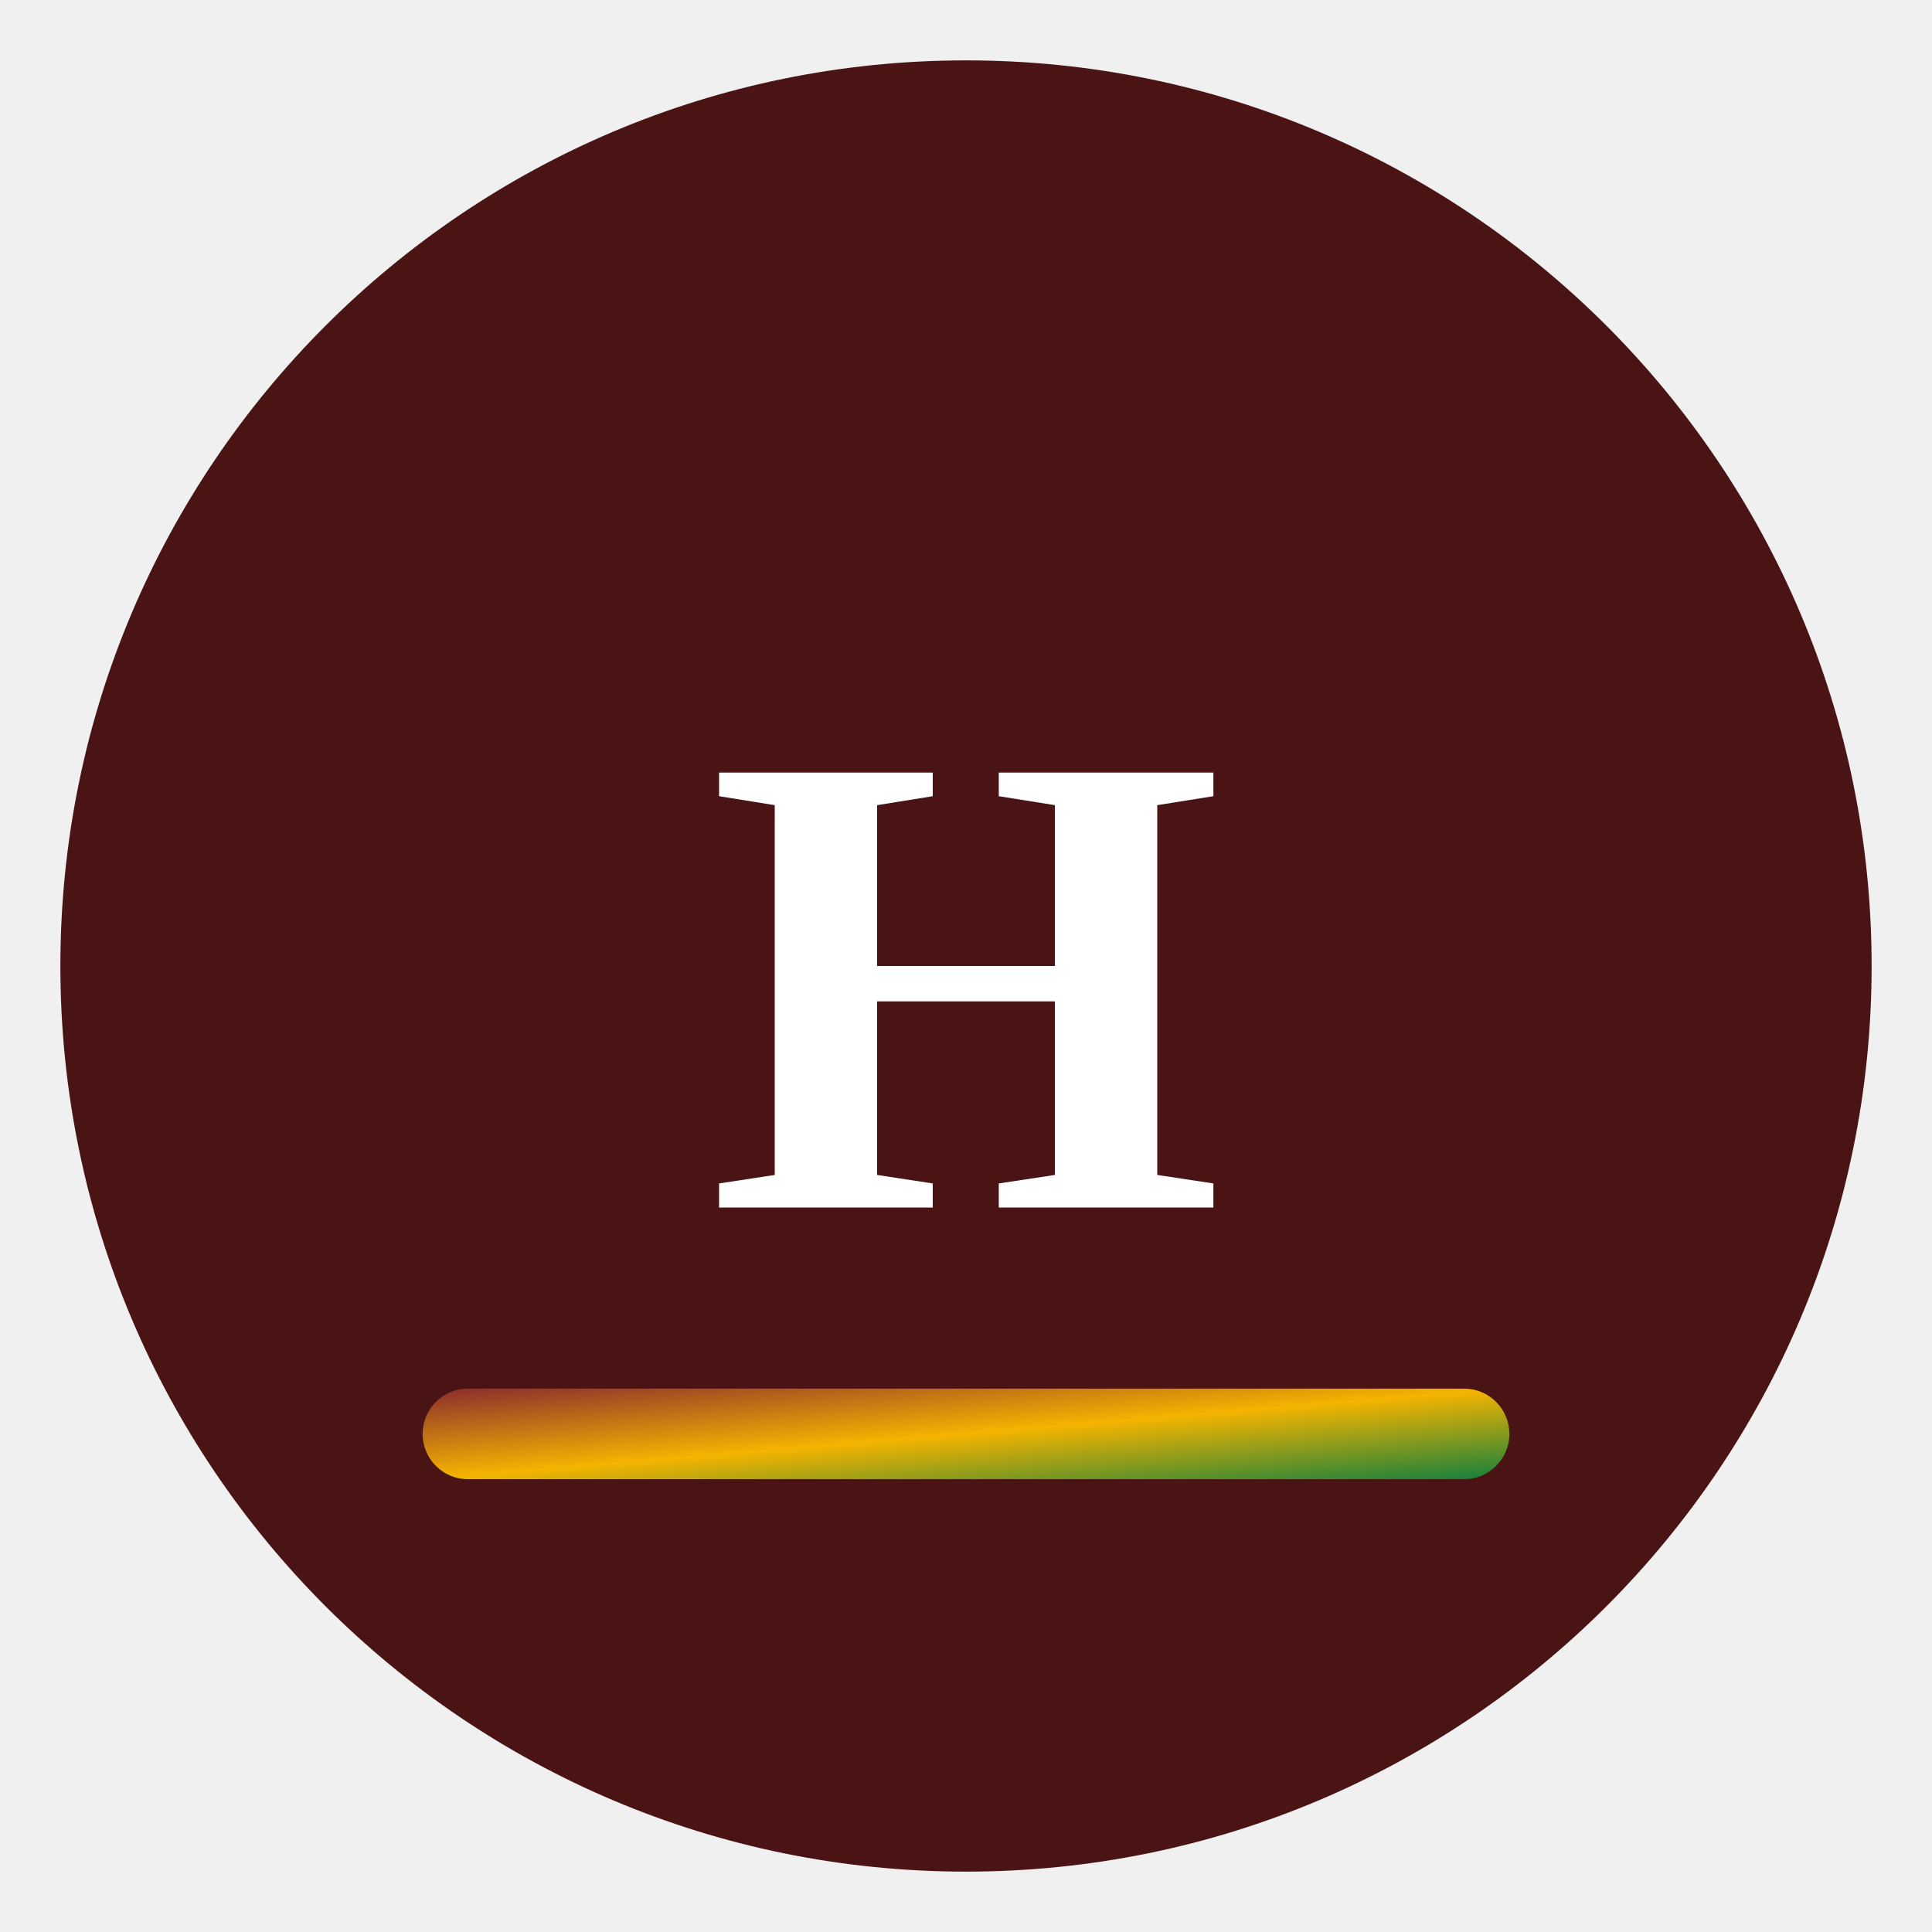
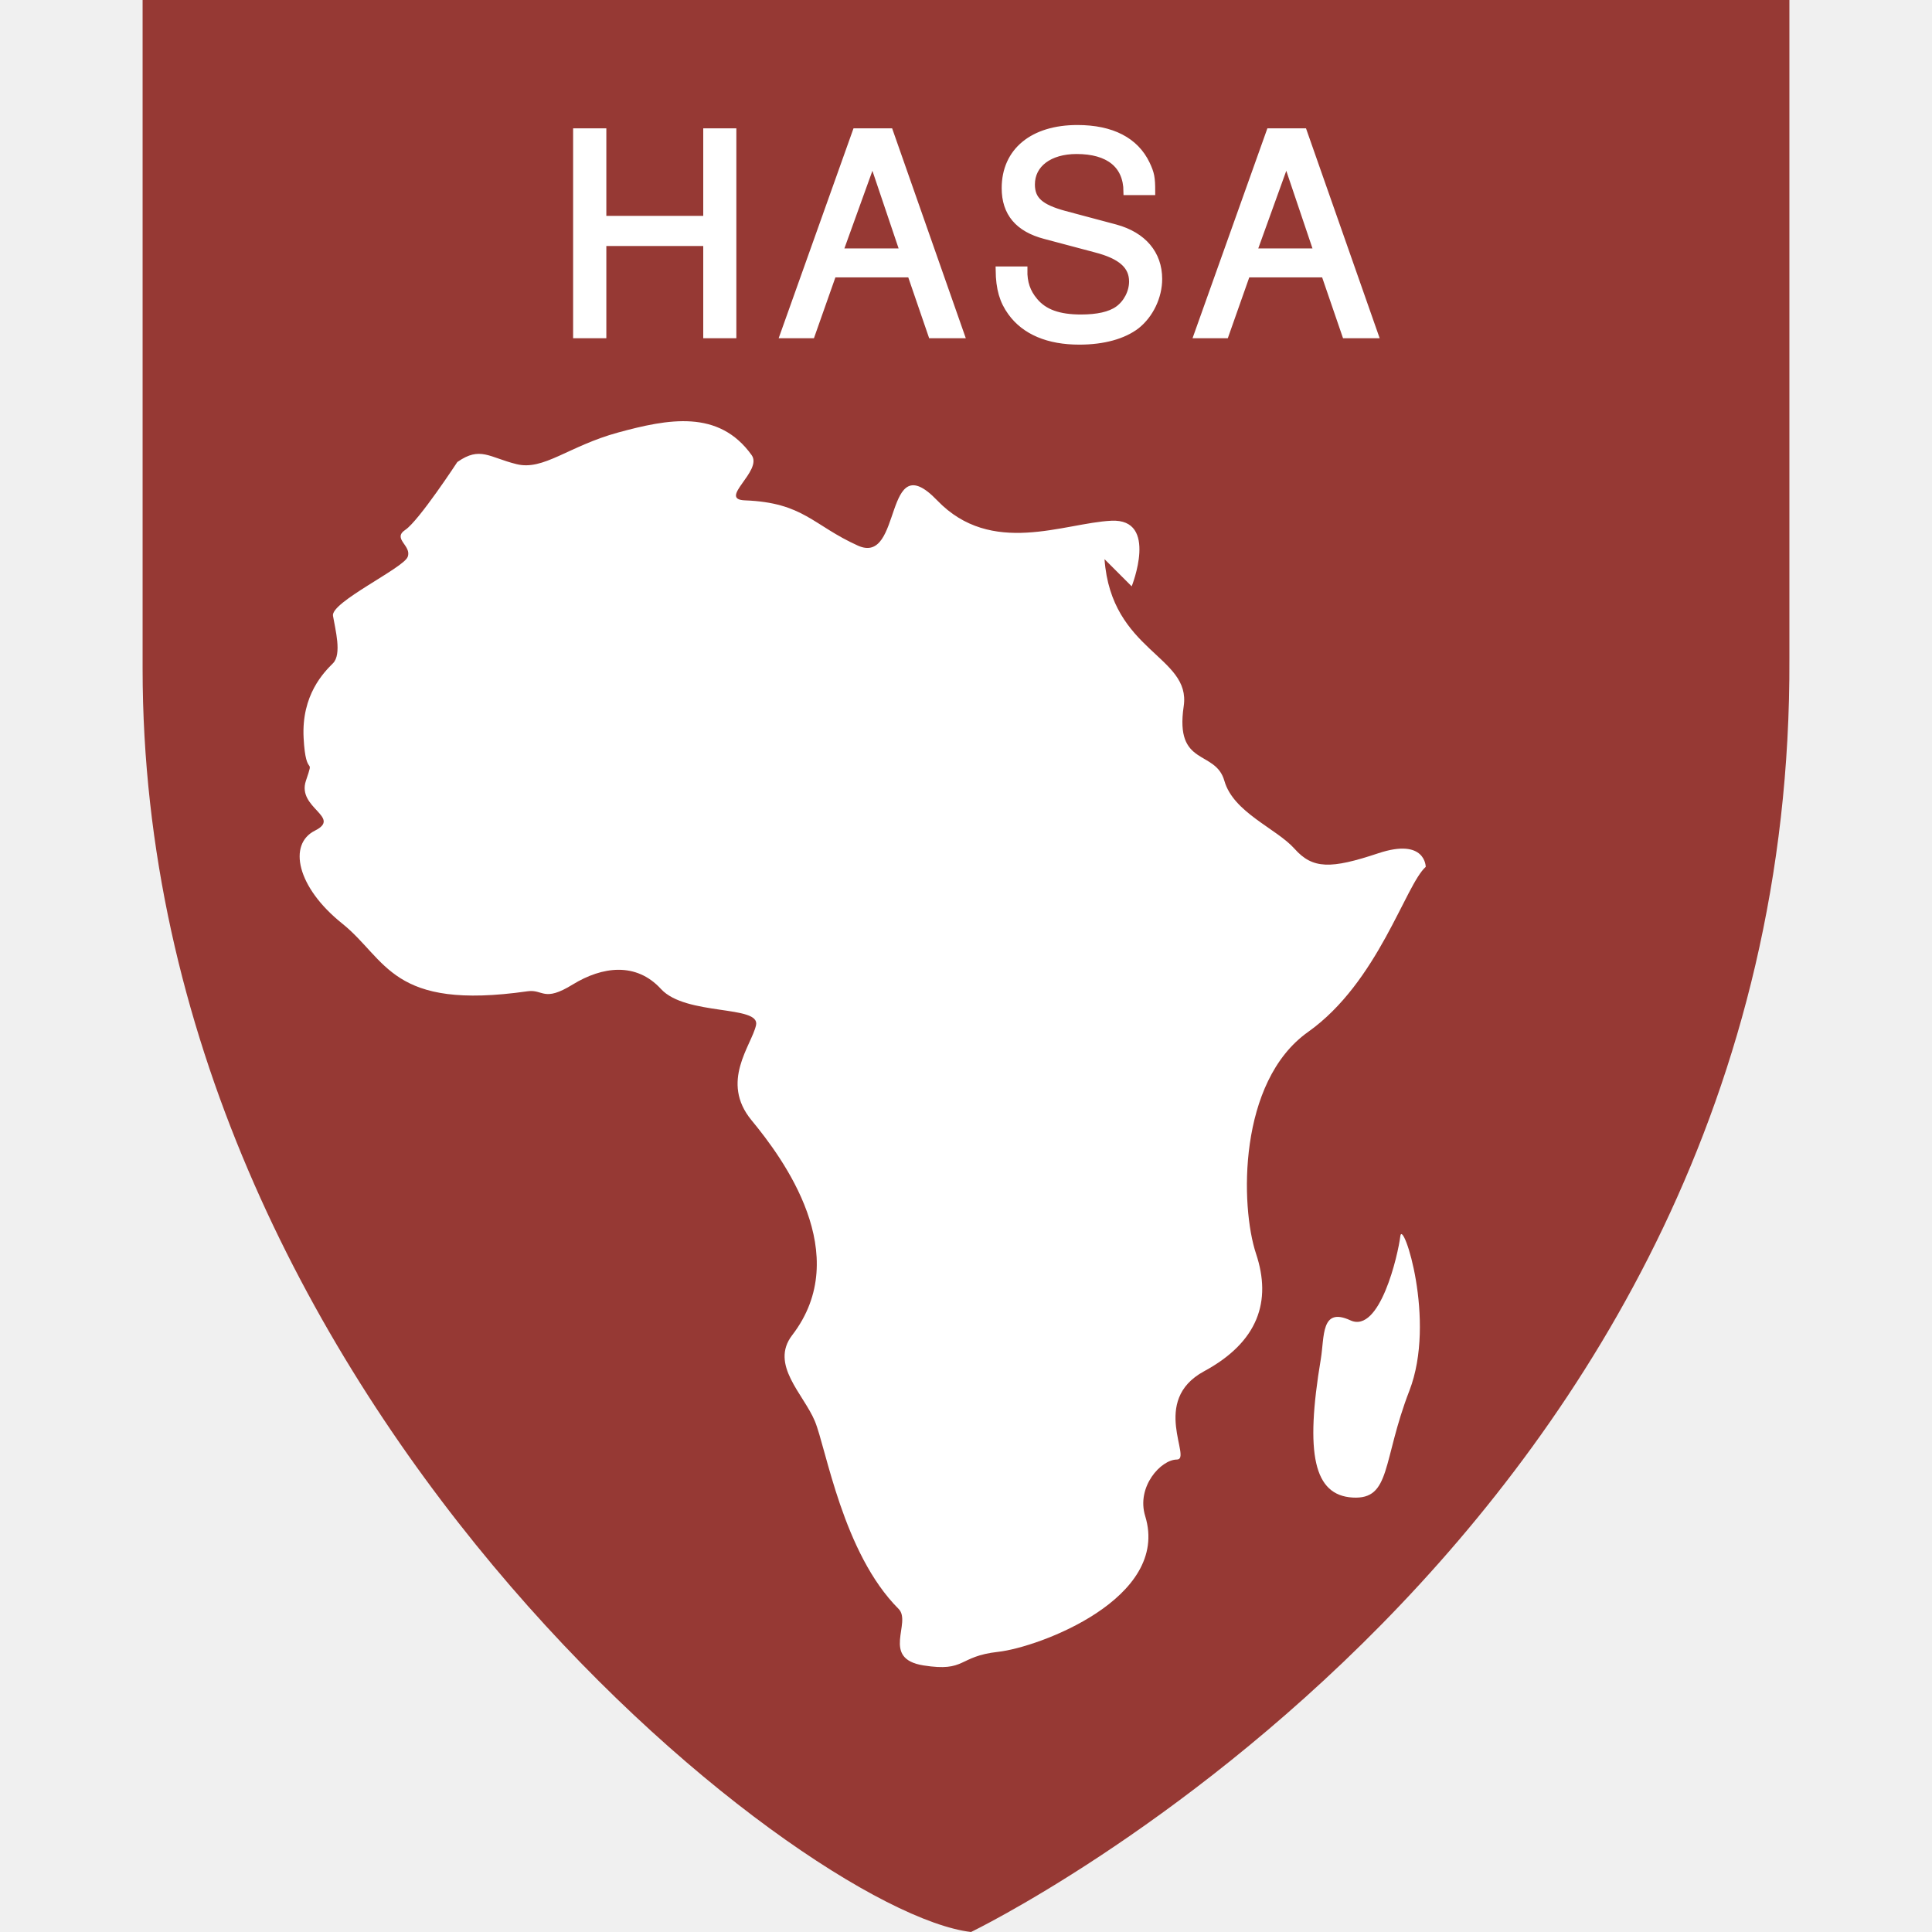
- <svg xmlns="http://www.w3.org/2000/svg" viewBox="0 0 64 64">
+ <svg xmlns="http://www.w3.org/2000/svg" viewBox="-19.52 0 264.46 264.46">
  <defs>
-     <linearGradient id="iconStripe" x1="0" y1="0" x2="1" y2="1">
-       <stop offset="0%" stop-color="#8B2C2C" />
-       <stop offset="50%" stop-color="#F4B400" />
-       <stop offset="100%" stop-color="#15803D" />
-     </linearGradient>
+     <style>
+       .icon-wordmark {
+         font-family: "Helvetica Neue", HelveticaNeue, Helvetica, Arial, sans-serif;
+         font-size: 38.05px;
+         letter-spacing: .1em;
+         stroke: #fff;
+       }
+ 
+       .icon-wordmark, .icon-continent {
+         fill: #fff;
+       }
+ 
+       .icon-shield {
+         fill: #963934;
+       }
+     </style>
  </defs>
-   <circle cx="32" cy="32" r="30" fill="#4A1414" />
-   <text x="32" y="40" text-anchor="middle" font-family="Georgia, 'Times New Roman', serif" font-weight="700" font-size="22" fill="#ffffff" letter-spacing="1">H</text>
-   <rect x="14" y="46" width="36" height="3" rx="1.5" fill="url(#iconStripe)" />
+   <path class="icon-shield" d="M113.4,264.46s112.54-54.22,112.02-174.3V0H0v91.53c0,99.5,90.07,170.19,113.4,172.93Z" />
+   <text class="icon-wordmark" text-anchor="middle" transform="translate(112.72 45.8)">
+     <tspan x="0" y="0">HASA</tspan>
+   </text>
+   <path class="icon-continent" d="M43.09,63.23s-5.27,8.05-7.12,9.29c-1.86,1.24.93,2.17.31,3.72-.62,1.55-10.53,6.19-10.22,8.05.31,1.86,1.24,5.26,0,6.5-1.24,1.24-4.33,4.33-4.02,10.22.31,5.88,1.55,2.17.31,5.88-1.24,3.72,4.95,4.95,1.24,6.81-3.72,1.86-2.48,7.74,3.71,12.7,6.19,4.96,6.69,11.96,25.39,9.29,2.17-.31,2.17,1.55,6.19-.93,4.03-2.47,8.67-3.1,12.08.62,3.41,3.71,13.63,2.17,13.01,4.95-.62,2.79-4.96,7.74-.62,13.01,4.34,5.26,14.06,18.38,5.57,29.42-3.1,4.03,1.55,8.05,3.1,11.77,1.55,3.72,3.83,18.07,11.46,25.7,1.86,1.86-2.48,6.81,3.41,7.74,5.88.93,4.65-1.24,10.22-1.86,5.57-.62,23.6-7.32,20.13-18.58-1.24-4.03,2.17-7.74,4.33-7.74s-3.71-8.05,3.72-12.08c7.43-4.02,9.29-9.6,7.12-16.1-2.16-6.5-2.48-23.54,7.12-30.35,9.6-6.81,13.32-20.13,16.11-22.6,0,0,0-4.02-6.5-1.86-6.5,2.17-8.98,2.17-11.46-.62-2.48-2.78-8.36-4.95-9.6-9.29-1.23-4.34-6.81-1.86-5.57-10.22,1.03-6.91-9.91-7.43-10.84-20.13l3.72,3.72s3.72-9.29-2.78-8.98c-6.5.31-16.41,4.96-23.85-2.79-7.43-7.74-4.65,8.98-10.84,6.2-6.19-2.79-7.43-5.89-15.48-6.2-3.74-.14,2.48-4.02.93-6.19-4.51-6.31-11.46-4.95-18.27-3.1-6.81,1.86-10.22,5.27-13.93,4.33-3.72-.92-4.96-2.47-8.05-.31Z" />
+   <path class="icon-continent" d="M161.28,186.02c.51-3.09,0-7.15,4.04-5.29,4.05,1.87,6.54-9.02,6.84-11.51.31-2.49,4.97,11.51,1.24,21.15-3.73,9.64-2.49,14.93-7.77,14.62-5.29-.31-6.54-5.91-4.35-18.97Z" />
</svg>
